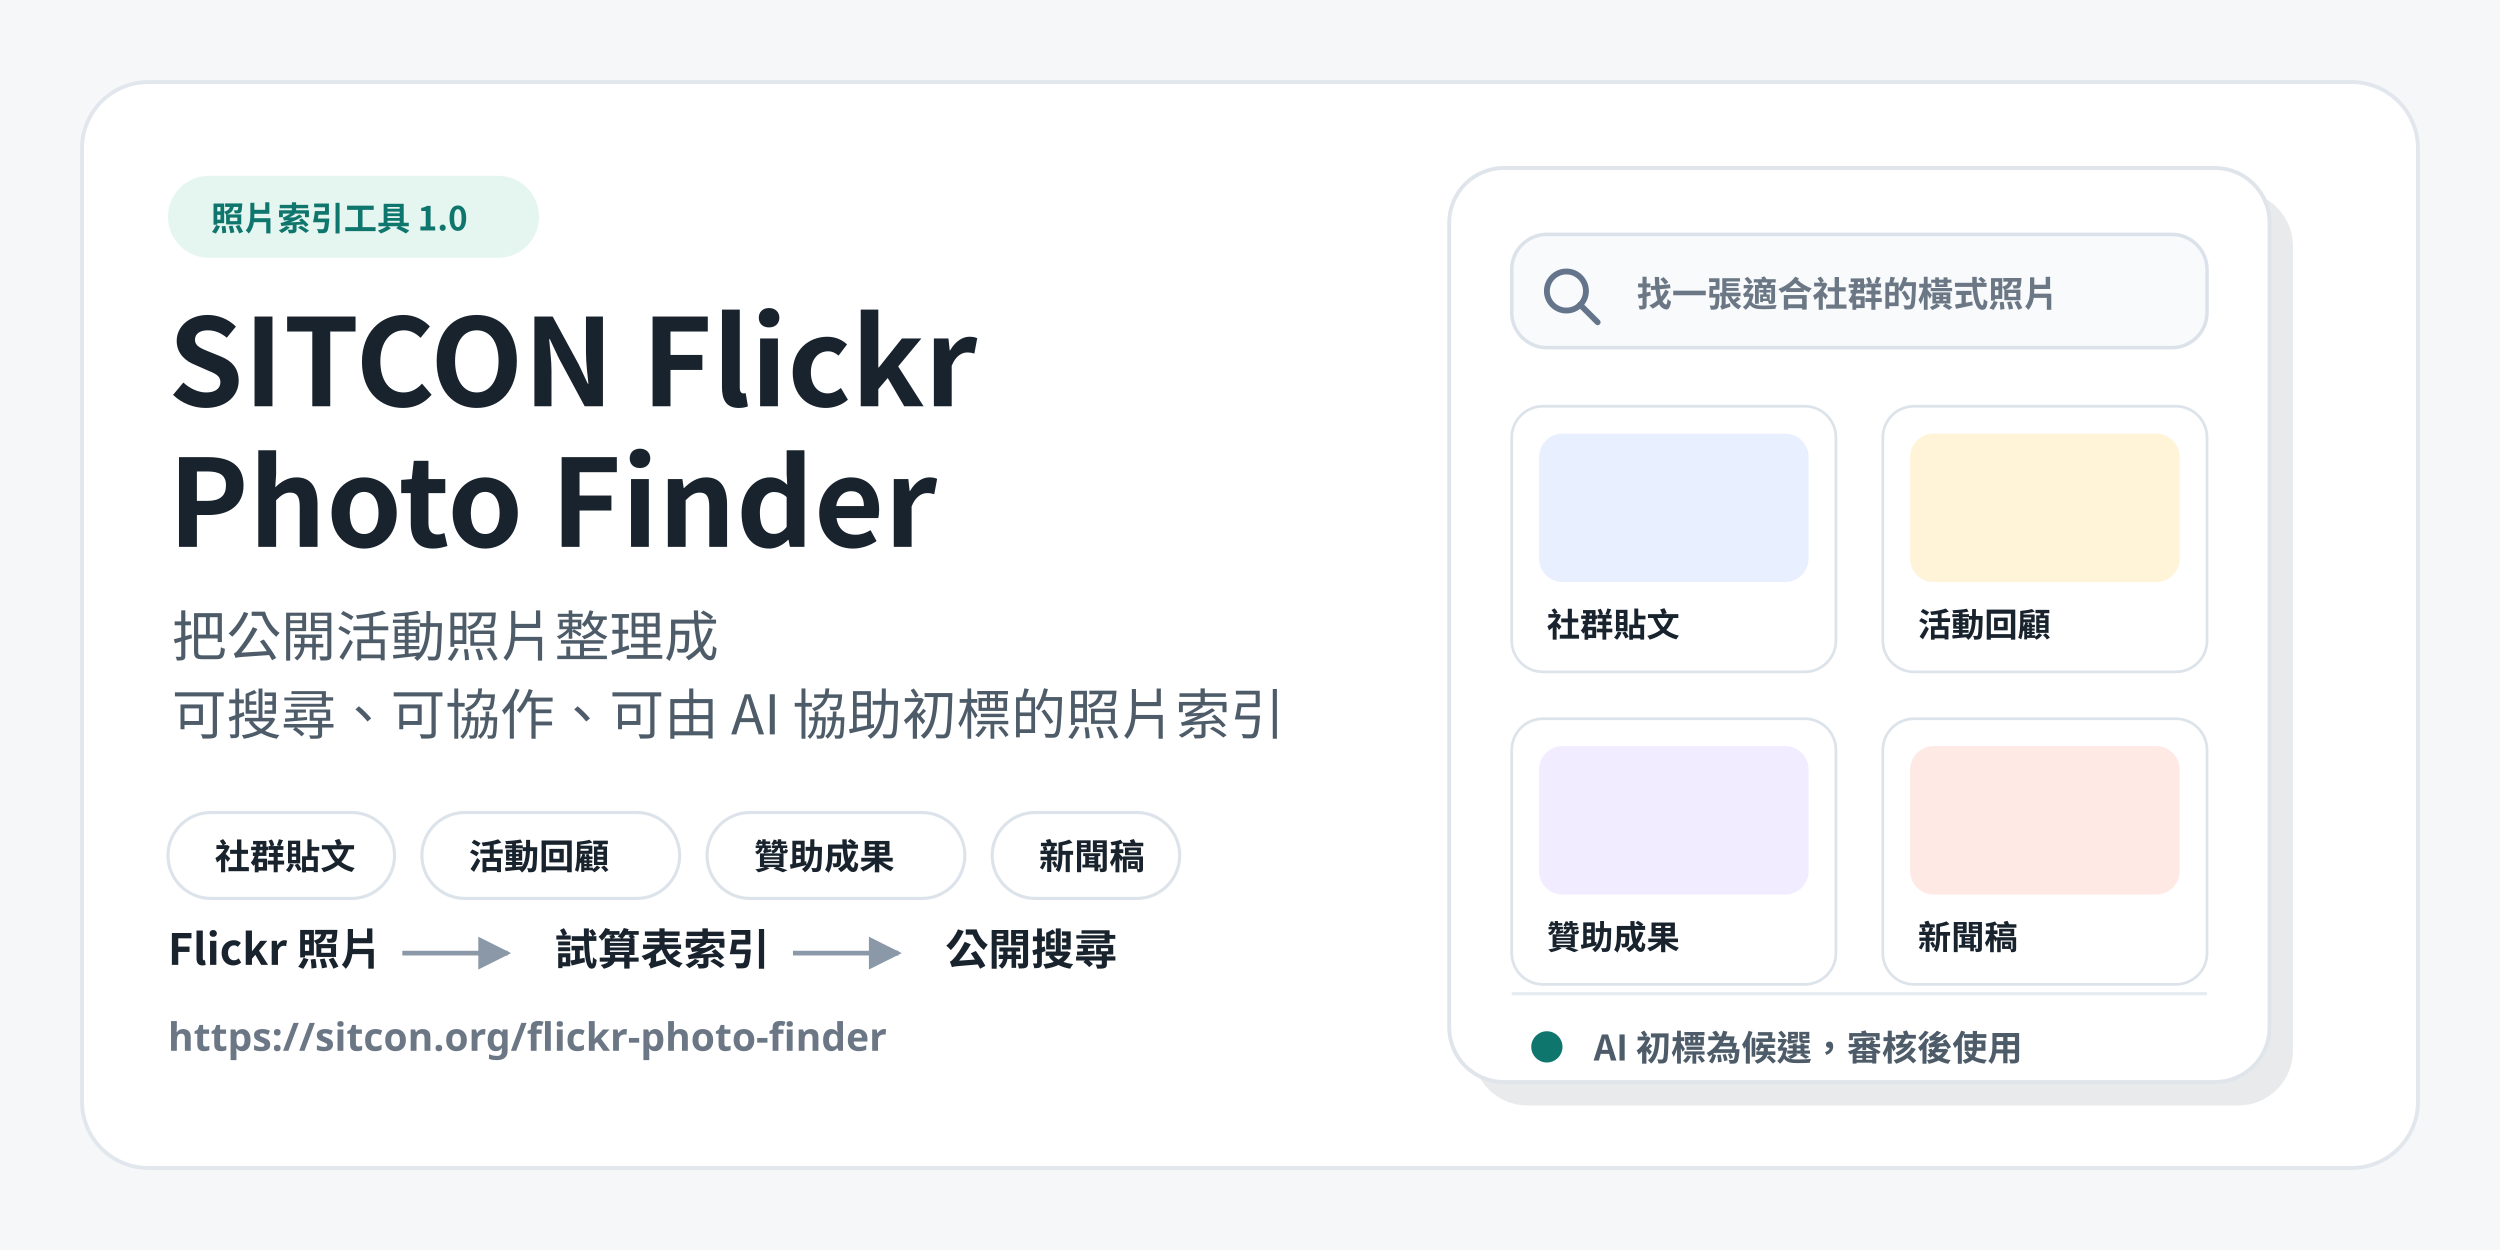
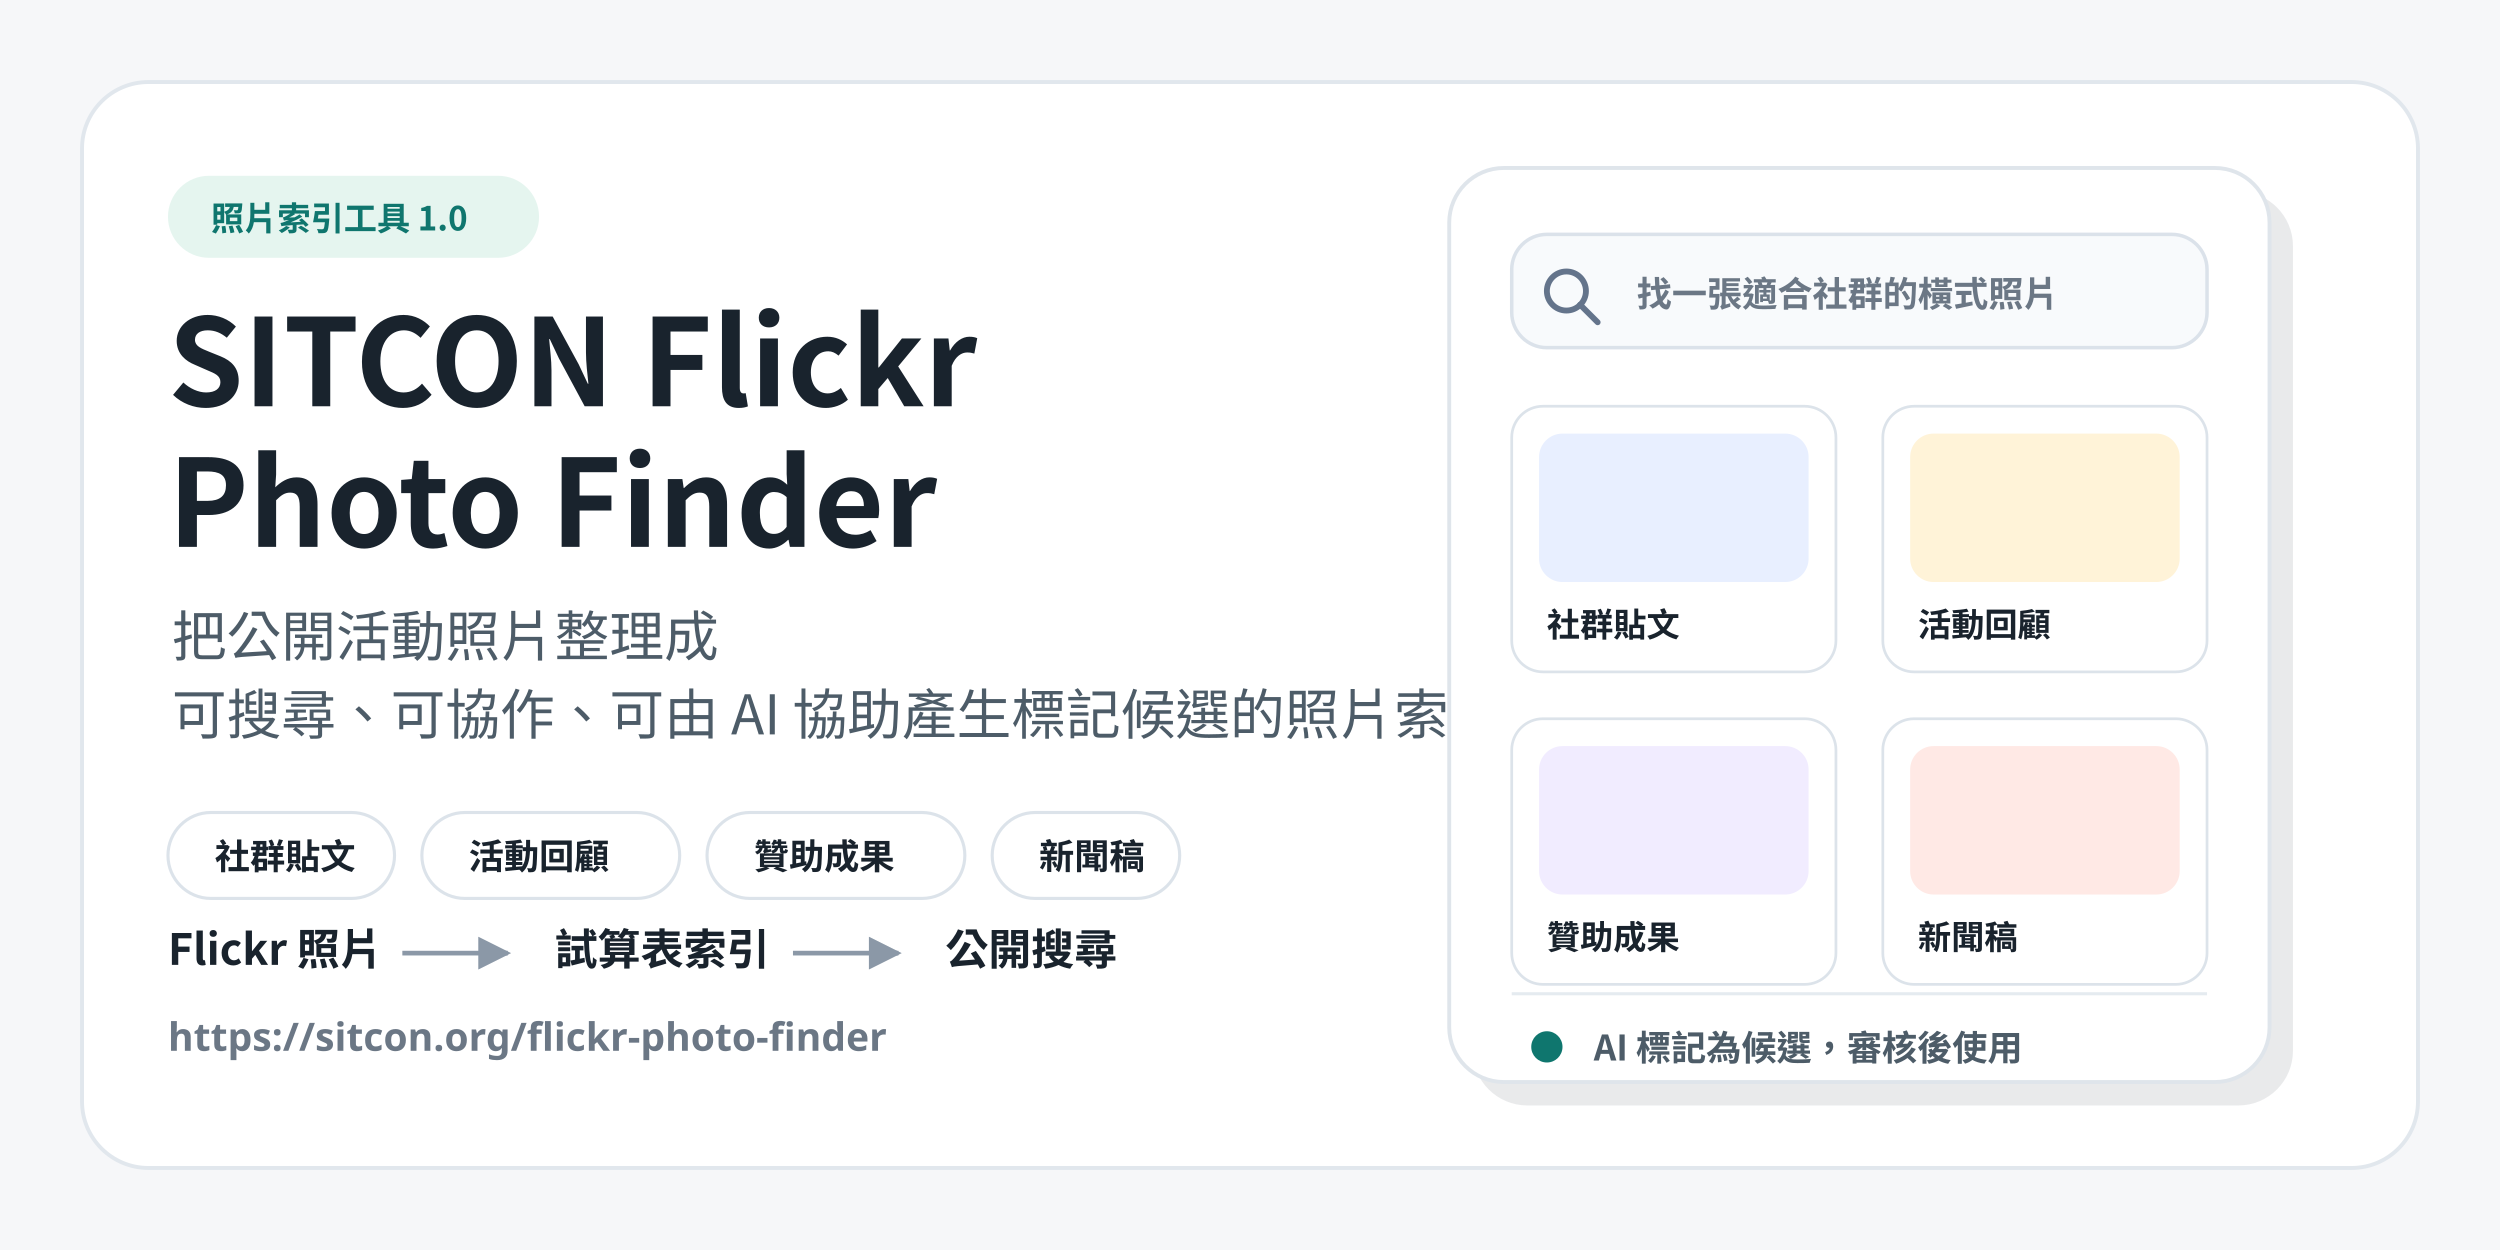
<svg xmlns="http://www.w3.org/2000/svg" width="1280" height="640" viewBox="0 0 1280 640" role="img" aria-labelledby="title desc">
  <defs>
    <style>
      .bg { fill: #f6f7f9; }
      .ink { fill: #19232d; }
      .muted { fill: #4d5c68; }
      .soft { fill: #6b7785; }
      .green { fill: #0f766e; }
      .green-soft { fill: #e5f5ef; }
      .blue-soft { fill: #e8efff; }
      .yellow-soft { fill: #fff3d8; }
      .violet-soft { fill: #f1ecff; }
      .rose-soft { fill: #ffe9e5; }
      .panel { fill: #ffffff; stroke: #dfe5eb; stroke-width: 2; }
      .title-text { font: 760 62px "Noto Sans CJK TC", "Noto Sans", system-ui, sans-serif; }
      .subtitle { font: 460 28px "Noto Sans CJK TC", "Noto Sans", system-ui, sans-serif; }
      .body { font: 560 22px "Noto Sans CJK TC", "Noto Sans", system-ui, sans-serif; }
      .small { font: 560 18px "Noto Sans CJK TC", "Noto Sans", system-ui, sans-serif; }
      .label { font: 700 17px "Noto Sans CJK TC", "Noto Sans", system-ui, sans-serif; }
      .mono { font: 560 20px "Noto Sans", "Noto Sans CJK TC", system-ui, sans-serif; }
      .pill { fill: #ffffff; stroke: #dce3ea; stroke-width: 1.6; }
      .search { fill: #f8fafc; stroke: #dbe2ea; stroke-width: 1.8; }
      .card { fill: #ffffff; stroke: #dce3ea; stroke-width: 1.4; }
      .arrow { fill: none; stroke: #8b98a7; stroke-width: 2.4; marker-end: url(#arrow); }
    </style>
    <marker id="arrow" viewBox="0 0 10 10" refX="9" refY="5" markerWidth="7" markerHeight="7" orient="auto">
      <path d="M 0 0 L 10 5 L 0 10 z" fill="#8b98a7" />
    </marker>
  </defs>
  <rect class="bg" width="1280" height="640" />
  <rect x="42" y="42" width="1196" height="556" rx="34" fill="#ffffff" stroke="#e1e7ed" stroke-width="2" />
  <g transform="translate(86 90)">
    <rect x="0" y="0" width="190" height="42" rx="21" class="green-soft" />
    <text x="22" y="28" class="label green">照片索引工具 1.0</text>
    <text x="0" y="118" class="title-text ink">SITCON Flickr</text>
    <text x="0" y="190" class="title-text ink">Photo Finder</text>
    <text x="2" y="246" class="subtitle muted">把公開活動照片整理成</text>
-     <text x="2" y="286" class="subtitle muted">可搜尋、可協作、可由 AI 協助初標的照片索引</text>
+     <text x="2" y="286" class="subtitle muted">可搜尋、可協作、可由 AI 協助產生標記候選的照片索引</text>
    <g transform="translate(0 326)">
      <rect x="0" y="0" width="116" height="44" rx="22" class="pill" />
      <text x="24" y="29" class="small ink">社群貼文</text>
      <rect x="130" y="0" width="132" height="44" rx="22" class="pill" />
      <text x="154" y="29" class="small ink">活動回顧</text>
      <rect x="276" y="0" width="132" height="44" rx="22" class="pill" />
      <text x="300" y="29" class="small ink">贊助成果</text>
      <rect x="422" y="0" width="96" height="44" rx="22" class="pill" />
      <text x="446" y="29" class="small ink">新聞稿</text>
    </g>
    <g transform="translate(0 380)">
      <text x="0" y="24" class="body ink">Flickr 照片</text>
      <path class="arrow" d="M 120 18 H 174" />
      <text x="198" y="24" class="body ink">試算表索引</text>
      <path class="arrow" d="M 320 18 H 374" />
      <text x="398" y="24" class="body ink">公開搜尋</text>
    </g>
    <text x="0" y="448" class="mono soft">https://sitcon.org/flickr-photo-finder</text>
  </g>
  <rect x="754" y="98" width="420" height="468" rx="28" fill="#1f2937" opacity="0.10" />
  <g transform="translate(742 86)">
    <rect class="panel" width="420" height="468" rx="28" />
    <g transform="translate(32 34)">
      <rect class="search" x="0" y="0" width="356" height="58" rx="18" />
      <circle cx="28" cy="29" r="10" fill="none" stroke="#64748b" stroke-width="3" />
      <path d="M 35 36 L 44 45" stroke="#64748b" stroke-width="3" stroke-linecap="round" />
      <text x="64" y="37" class="small soft">找一張適合社群的橫式照片</text>
      <g transform="translate(0 88)">
        <rect class="card" x="0" y="0" width="166" height="136" rx="16" />
        <rect class="blue-soft" x="14" y="14" width="138" height="76" rx="12" />
        <text x="18" y="118" class="label ink">社群貼文</text>
        <rect class="card" x="190" y="0" width="166" height="136" rx="16" />
        <rect class="yellow-soft" x="204" y="14" width="138" height="76" rx="12" />
        <text x="208" y="118" class="label ink">活動回顧</text>
        <rect class="card" x="0" y="160" width="166" height="136" rx="16" />
        <rect class="violet-soft" x="14" y="174" width="138" height="76" rx="12" />
        <text x="18" y="278" class="label ink">贊助成果</text>
        <rect class="card" x="190" y="160" width="166" height="136" rx="16" />
        <rect class="rose-soft" x="204" y="174" width="138" height="76" rx="12" />
        <text x="208" y="278" class="label ink">新聞稿</text>
      </g>
      <g transform="translate(0 388)">
        <rect x="0" y="0" width="356" height="1.6" fill="#e5ebf0" />
        <circle cx="18" cy="28" r="8" class="green" />
-         <text x="42" y="35" class="small muted">AI 初標為候選，審核後使用</text>
+         <text x="42" y="35" class="small muted">AI 標記為候選，審核後使用</text>
      </g>
    </g>
  </g>
</svg>
